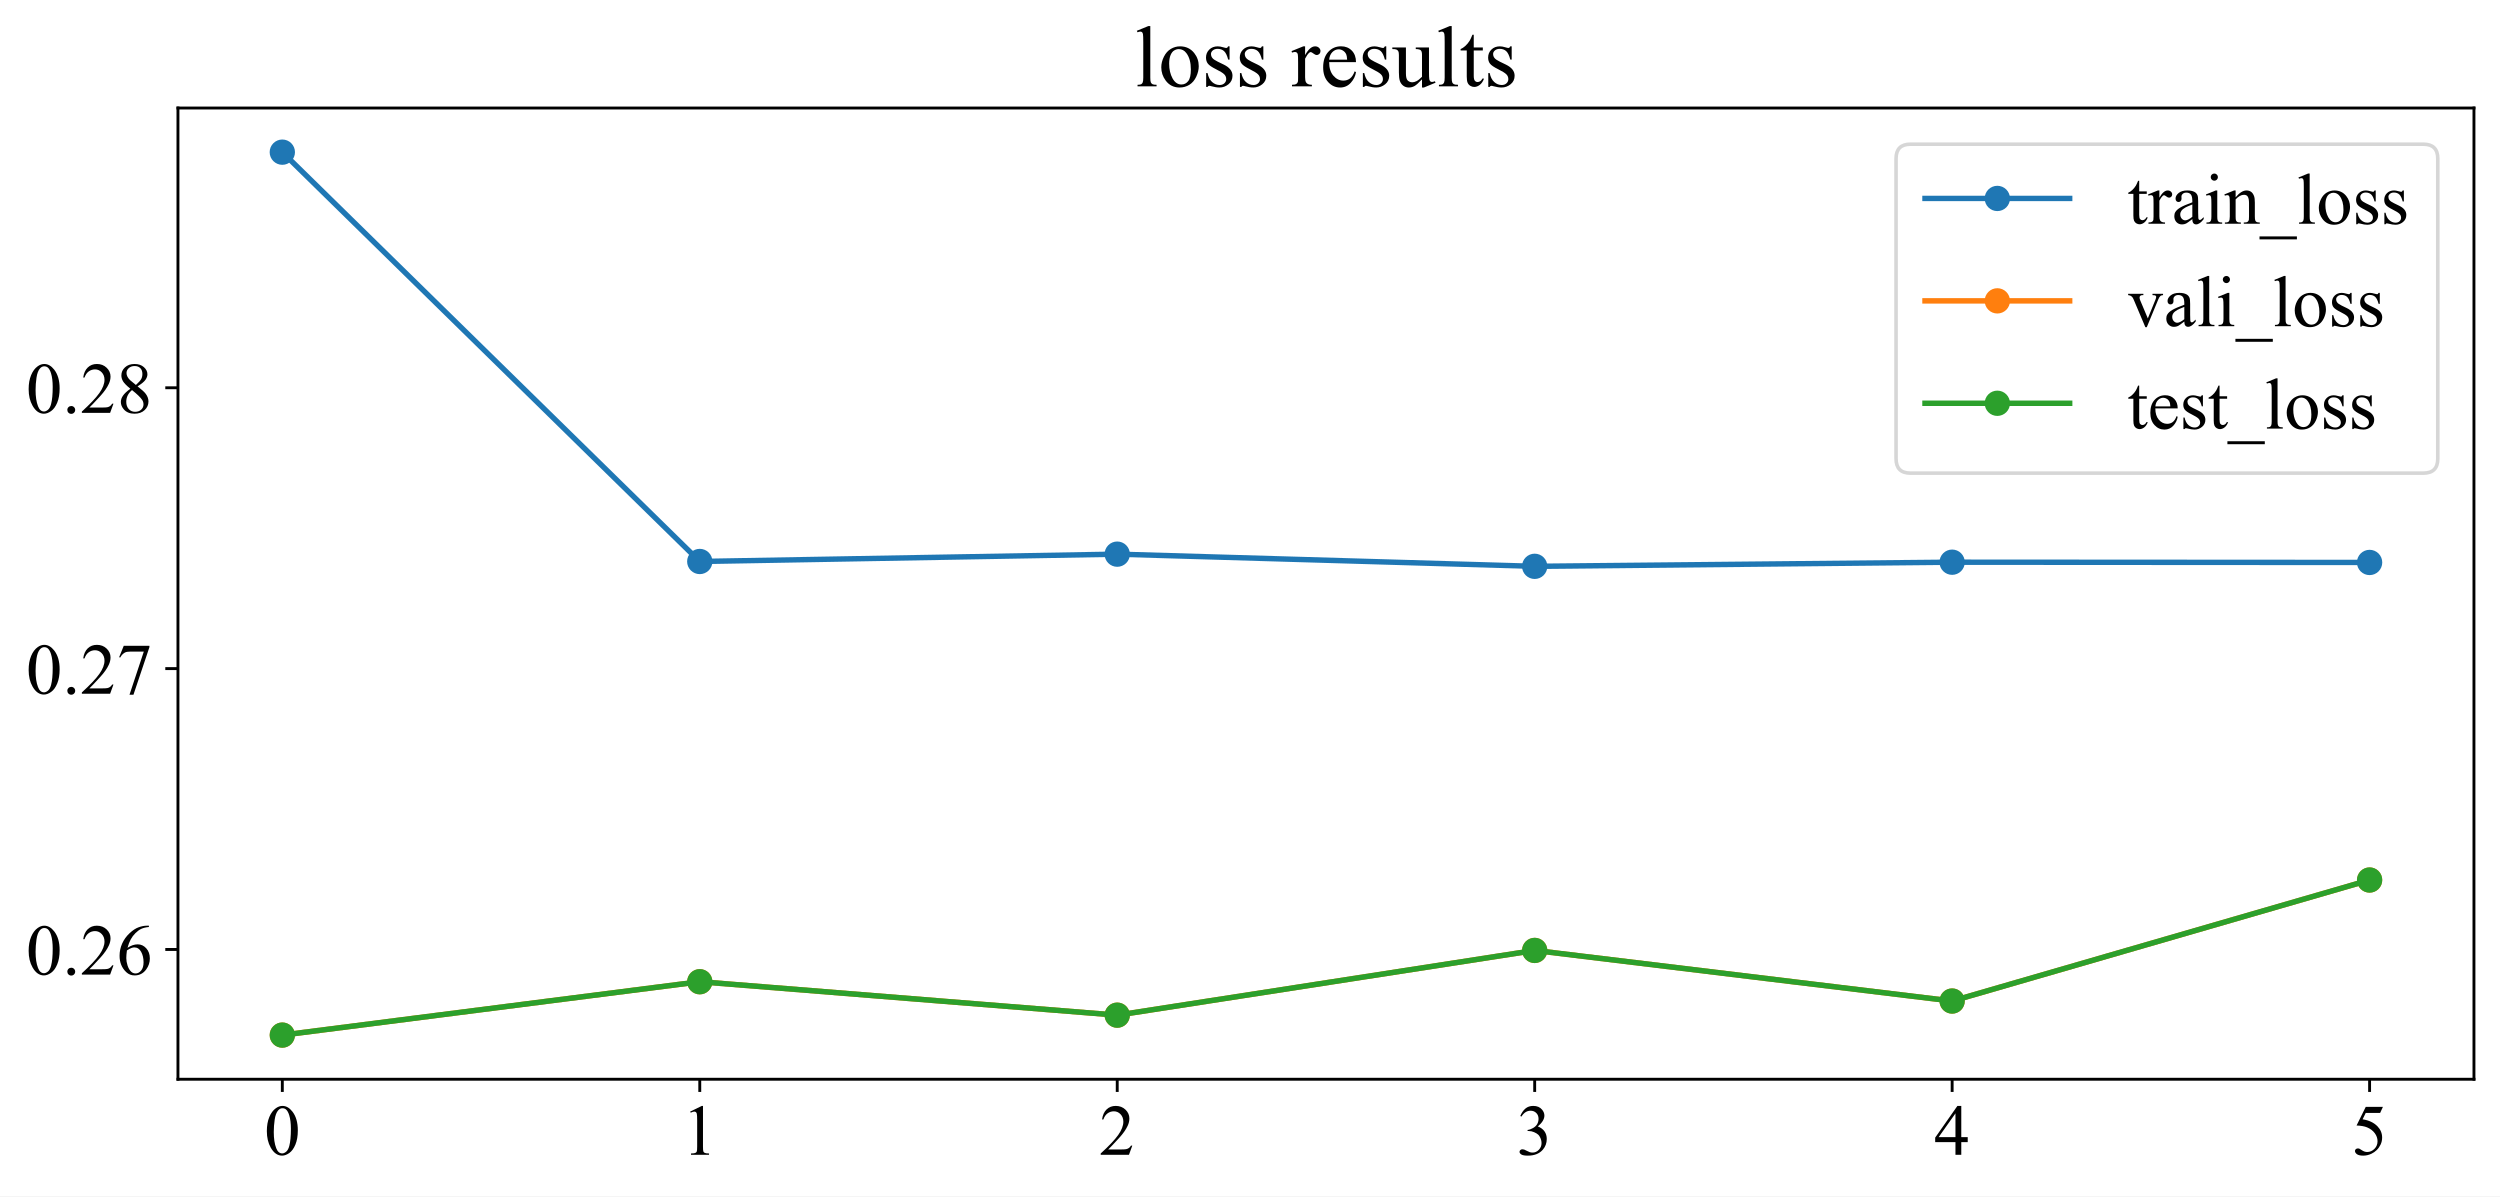
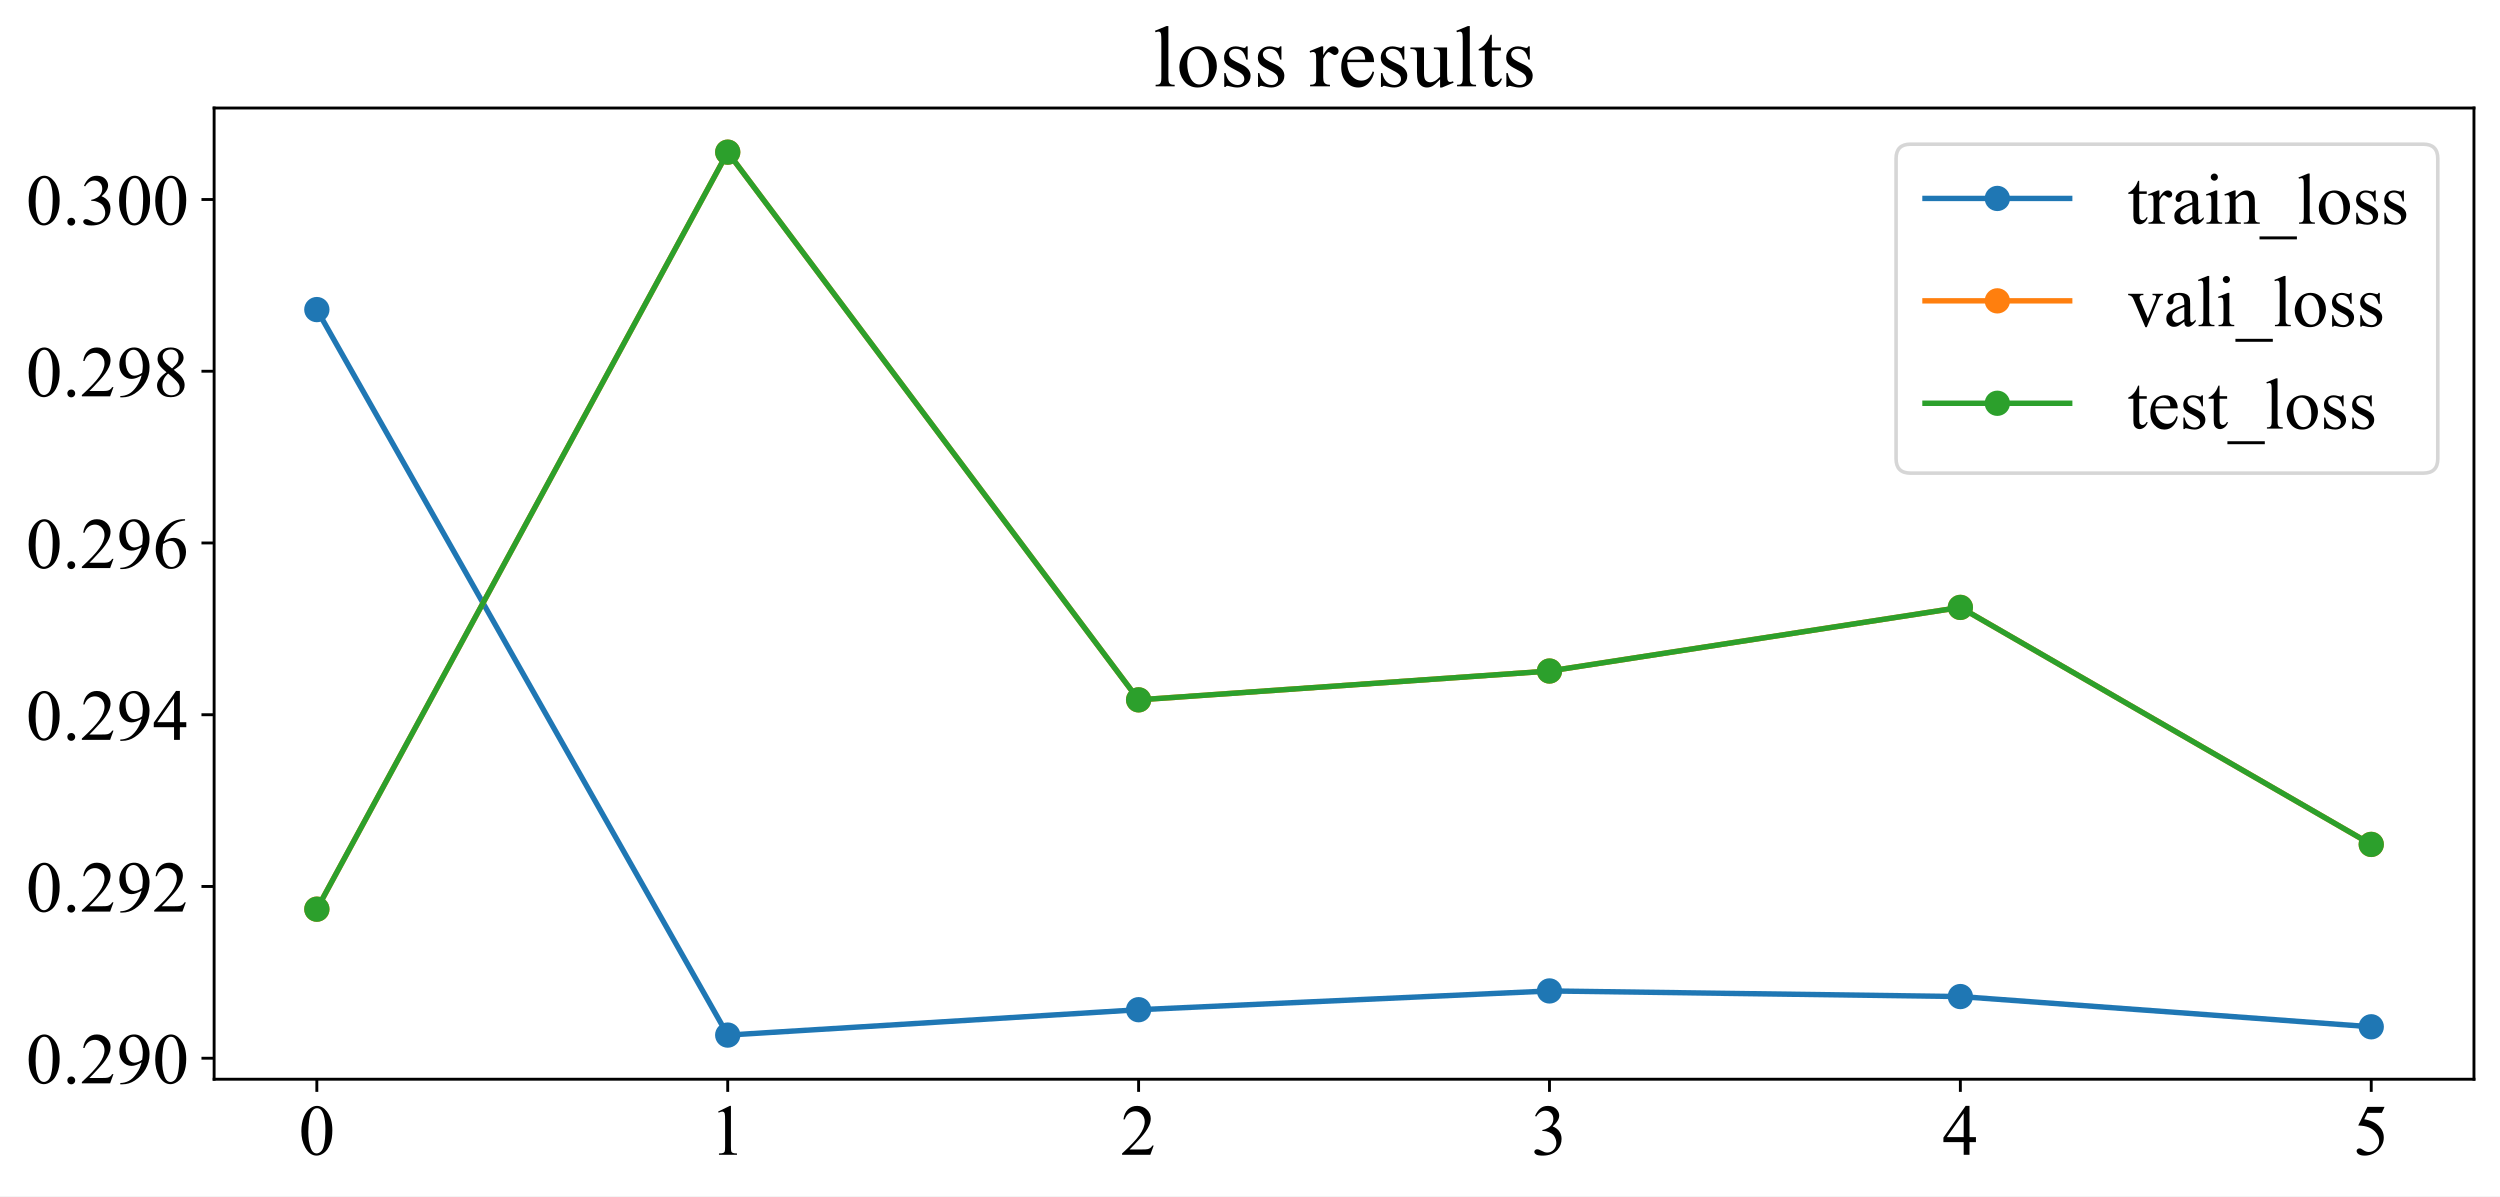
- <svg xmlns="http://www.w3.org/2000/svg" xmlns:xlink="http://www.w3.org/1999/xlink" width="691.19pt" height="330.751pt" viewBox="0 0 691.19 330.751" version="1.1">
+ <svg xmlns="http://www.w3.org/2000/svg" xmlns:xlink="http://www.w3.org/1999/xlink" width="691.2pt" height="330.751pt" viewBox="0 0 691.2 330.751" version="1.1">
  <defs>
    <style type="text/css">*{stroke-linejoin: round; stroke-linecap: butt}</style>
  </defs>
  <g id="figure_1">
    <g id="patch_1">
-       <path d="M 0 330.751  L 691.19 330.751  L 691.19 0  L 0 0  z " style="fill: #ffffff" />
+       <path d="M 0 330.751  L 691.2 330.751  L 691.2 0  L 0 0  z " style="fill: #ffffff" />
    </g>
    <g id="axes_1">
      <g id="patch_2">
-         <path d="M 49.2 298.385  L 683.99 298.385  L 683.99 29.865  L 49.2 29.865  z " style="fill: #ffffff" />
+         <path d="M 59.2 298.385  L 684 298.385  L 684 29.865  L 59.2 29.865  z " style="fill: #ffffff" />
      </g>
      <g id="matplotlib.axis_1">
        <g id="xtick_1">
          <g id="line2d_1">
            <defs>
-               <path id="m2dc9e0c710" d="M 0 0  L 0 3.5  " style="stroke: #000000; stroke-width: 0.8" />
+               <path id="ma59a83940f" d="M 0 0  L 0 3.5  " style="stroke: #000000; stroke-width: 0.8" />
            </defs>
            <g>
-               <use xlink:href="#m2dc9e0c710" x="78.054" y="298.385" style="stroke: #000000; stroke-width: 0.8" />
+               <use xlink:href="#ma59a83940f" x="87.6" y="298.385" style="stroke: #000000; stroke-width: 0.8" />
            </g>
          </g>
          <g id="text_1">
-             <g transform="translate(73.05409 319.2725) scale(0.2 -0.2)">
+             <g transform="translate(82.6 319.2725) scale(0.2 -0.2)">
              <defs>
                <path id="TimesNewRomanPSMT-30" d="M 231 2094  Q 231 2819 450 3342  Q 669 3866 1031 4122  Q 1313 4325 1613 4325  Q 2100 4325 2488 3828  Q 2972 3213 2972 2159  Q 2972 1422 2759 906  Q 2547 391 2217 158  Q 1888 -75 1581 -75  Q 975 -75 572 641  Q 231 1244 231 2094  z M 844 2016  Q 844 1141 1059 588  Q 1238 122 1591 122  Q 1759 122 1940 273  Q 2122 425 2216 781  Q 2359 1319 2359 2297  Q 2359 3022 2209 3506  Q 2097 3866 1919 4016  Q 1791 4119 1609 4119  Q 1397 4119 1231 3928  Q 1006 3669 925 3112  Q 844 2556 844 2016  z " transform="scale(0.015625)" />
              </defs>
              <use xlink:href="#TimesNewRomanPSMT-30" />
            </g>
          </g>
        </g>
        <g id="xtick_2">
          <g id="line2d_2">
            <g>
-               <use xlink:href="#m2dc9e0c710" x="193.47" y="298.385" style="stroke: #000000; stroke-width: 0.8" />
+               <use xlink:href="#ma59a83940f" x="201.2" y="298.385" style="stroke: #000000; stroke-width: 0.8" />
            </g>
          </g>
          <g id="text_2">
-             <g transform="translate(188.4705 319.2725) scale(0.2 -0.2)">
+             <g transform="translate(196.2 319.2725) scale(0.2 -0.2)">
              <defs>
                <path id="TimesNewRomanPSMT-31" d="M 750 3822  L 1781 4325  L 1884 4325  L 1884 747  Q 1884 391 1914 303  Q 1944 216 2037 169  Q 2131 122 2419 116  L 2419 0  L 825 0  L 825 116  Q 1125 122 1212 167  Q 1300 213 1334 289  Q 1369 366 1369 747  L 1369 3034  Q 1369 3497 1338 3628  Q 1316 3728 1258 3775  Q 1200 3822 1119 3822  Q 1003 3822 797 3725  L 750 3822  z " transform="scale(0.015625)" />
              </defs>
              <use xlink:href="#TimesNewRomanPSMT-31" />
            </g>
          </g>
        </g>
        <g id="xtick_3">
          <g id="line2d_3">
            <g>
-               <use xlink:href="#m2dc9e0c710" x="308.887" y="298.385" style="stroke: #000000; stroke-width: 0.8" />
+               <use xlink:href="#ma59a83940f" x="314.8" y="298.385" style="stroke: #000000; stroke-width: 0.8" />
            </g>
          </g>
          <g id="text_3">
-             <g transform="translate(303.8868 319.2725) scale(0.2 -0.2)">
+             <g transform="translate(309.8 319.2725) scale(0.2 -0.2)">
              <defs>
                <path id="TimesNewRomanPSMT-32" d="M 2934 816  L 2638 0  L 138 0  L 138 116  Q 1241 1122 1691 1759  Q 2141 2397 2141 2925  Q 2141 3328 1894 3587  Q 1647 3847 1303 3847  Q 991 3847 742 3664  Q 494 3481 375 3128  L 259 3128  Q 338 3706 661 4015  Q 984 4325 1469 4325  Q 1984 4325 2329 3994  Q 2675 3663 2675 3213  Q 2675 2891 2525 2569  Q 2294 2063 1775 1497  Q 997 647 803 472  L 1909 472  Q 2247 472 2383 497  Q 2519 522 2628 598  Q 2738 675 2819 816  L 2934 816  z " transform="scale(0.015625)" />
              </defs>
              <use xlink:href="#TimesNewRomanPSMT-32" />
            </g>
          </g>
        </g>
        <g id="xtick_4">
          <g id="line2d_4">
            <g>
-               <use xlink:href="#m2dc9e0c710" x="424.303" y="298.385" style="stroke: #000000; stroke-width: 0.8" />
+               <use xlink:href="#ma59a83940f" x="428.4" y="298.385" style="stroke: #000000; stroke-width: 0.8" />
            </g>
          </g>
          <g id="text_4">
-             <g transform="translate(419.3032 319.2725) scale(0.2 -0.2)">
+             <g transform="translate(423.4 319.2725) scale(0.2 -0.2)">
              <defs>
                <path id="TimesNewRomanPSMT-33" d="M 325 3431  Q 506 3859 782 4092  Q 1059 4325 1472 4325  Q 1981 4325 2253 3994  Q 2459 3747 2459 3466  Q 2459 3003 1878 2509  Q 2269 2356 2469 2072  Q 2669 1788 2669 1403  Q 2669 853 2319 450  Q 1863 -75 997 -75  Q 569 -75 414 31  Q 259 138 259 259  Q 259 350 332 419  Q 406 488 509 488  Q 588 488 669 463  Q 722 447 909 348  Q 1097 250 1169 231  Q 1284 197 1416 197  Q 1734 197 1970 444  Q 2206 691 2206 1028  Q 2206 1275 2097 1509  Q 2016 1684 1919 1775  Q 1784 1900 1550 2001  Q 1316 2103 1072 2103  L 972 2103  L 972 2197  Q 1219 2228 1467 2375  Q 1716 2522 1828 2728  Q 1941 2934 1941 3181  Q 1941 3503 1739 3701  Q 1538 3900 1238 3900  Q 753 3900 428 3381  L 325 3431  z " transform="scale(0.015625)" />
              </defs>
              <use xlink:href="#TimesNewRomanPSMT-33" />
            </g>
          </g>
        </g>
        <g id="xtick_5">
          <g id="line2d_5">
            <g>
-               <use xlink:href="#m2dc9e0c710" x="539.72" y="298.385" style="stroke: #000000; stroke-width: 0.8" />
+               <use xlink:href="#ma59a83940f" x="542" y="298.385" style="stroke: #000000; stroke-width: 0.8" />
            </g>
          </g>
          <g id="text_5">
-             <g transform="translate(534.7195 319.2725) scale(0.2 -0.2)">
+             <g transform="translate(537 319.2725) scale(0.2 -0.2)">
              <defs>
                <path id="TimesNewRomanPSMT-34" d="M 2978 1563  L 2978 1119  L 2409 1119  L 2409 0  L 1894 0  L 1894 1119  L 100 1119  L 100 1519  L 2066 4325  L 2409 4325  L 2409 1563  L 2978 1563  z M 1894 1563  L 1894 3666  L 406 1563  L 1894 1563  z " transform="scale(0.015625)" />
              </defs>
              <use xlink:href="#TimesNewRomanPSMT-34" />
            </g>
          </g>
        </g>
        <g id="xtick_6">
          <g id="line2d_6">
            <g>
-               <use xlink:href="#m2dc9e0c710" x="655.136" y="298.385" style="stroke: #000000; stroke-width: 0.8" />
+               <use xlink:href="#ma59a83940f" x="655.6" y="298.385" style="stroke: #000000; stroke-width: 0.8" />
            </g>
          </g>
          <g id="text_6">
-             <g transform="translate(650.1359 319.2725) scale(0.2 -0.2)">
+             <g transform="translate(650.6 319.2725) scale(0.2 -0.2)">
              <defs>
                <path id="TimesNewRomanPSMT-35" d="M 2778 4238  L 2534 3706  L 1259 3706  L 981 3138  Q 1809 3016 2294 2522  Q 2709 2097 2709 1522  Q 2709 1188 2573 903  Q 2438 619 2231 419  Q 2025 219 1772 97  Q 1413 -75 1034 -75  Q 653 -75 479 54  Q 306 184 306 341  Q 306 428 378 495  Q 450 563 559 563  Q 641 563 702 538  Q 763 513 909 409  Q 1144 247 1384 247  Q 1750 247 2026 523  Q 2303 800 2303 1197  Q 2303 1581 2056 1914  Q 1809 2247 1375 2428  Q 1034 2569 447 2591  L 1259 4238  L 2778 4238  z " transform="scale(0.015625)" />
              </defs>
              <use xlink:href="#TimesNewRomanPSMT-35" />
            </g>
          </g>
        </g>
      </g>
      <g id="matplotlib.axis_2">
        <g id="ytick_1">
          <g id="line2d_7">
            <defs>
-               <path id="mdf844b7e3c" d="M 0 0  L -3.5 0  " style="stroke: #000000; stroke-width: 0.8" />
+               <path id="m54fb02be10" d="M 0 0  L -3.5 0  " style="stroke: #000000; stroke-width: 0.8" />
            </defs>
            <g>
-               <use xlink:href="#mdf844b7e3c" x="49.2" y="262.504" style="stroke: #000000; stroke-width: 0.8" />
+               <use xlink:href="#m54fb02be10" x="59.2" y="292.575" style="stroke: #000000; stroke-width: 0.8" />
            </g>
          </g>
          <g id="text_7">
-             <g transform="translate(7.2 269.4473) scale(0.2 -0.2)">
+             <g transform="translate(7.2 299.5188) scale(0.2 -0.2)">
              <defs>
                <path id="TimesNewRomanPSMT-2e" d="M 800 606  Q 947 606 1047 504  Q 1147 403 1147 259  Q 1147 116 1045 14  Q 944 -88 800 -88  Q 656 -88 554 14  Q 453 116 453 259  Q 453 406 554 506  Q 656 606 800 606  z " transform="scale(0.015625)" />
-                 <path id="TimesNewRomanPSMT-36" d="M 2869 4325  L 2869 4209  Q 2456 4169 2195 4045  Q 1934 3922 1679 3669  Q 1425 3416 1258 3105  Q 1091 2794 978 2366  Q 1428 2675 1881 2675  Q 2316 2675 2634 2325  Q 2953 1975 2953 1425  Q 2953 894 2631 456  Q 2244 -75 1606 -75  Q 1172 -75 869 213  Q 275 772 275 1663  Q 275 2231 503 2743  Q 731 3256 1154 3653  Q 1578 4050 1965 4187  Q 2353 4325 2688 4325  L 2869 4325  z M 925 2138  Q 869 1716 869 1456  Q 869 1156 980 804  Q 1091 453 1309 247  Q 1469 100 1697 100  Q 1969 100 2183 356  Q 2397 613 2397 1088  Q 2397 1622 2184 2012  Q 1972 2403 1581 2403  Q 1463 2403 1327 2353  Q 1191 2303 925 2138  z " transform="scale(0.015625)" />
-               </defs>
-               <use xlink:href="#TimesNewRomanPSMT-30" />
-               <use xlink:href="#TimesNewRomanPSMT-2e" x="50" />
-               <use xlink:href="#TimesNewRomanPSMT-32" x="75" />
-               <use xlink:href="#TimesNewRomanPSMT-36" x="125" />
+                 <path id="TimesNewRomanPSMT-39" d="M 338 -88  L 338 28  Q 744 34 1094 217  Q 1444 400 1770 856  Q 2097 1313 2225 1859  Q 1734 1544 1338 1544  Q 891 1544 572 1889  Q 253 2234 253 2806  Q 253 3363 572 3797  Q 956 4325 1575 4325  Q 2097 4325 2469 3894  Q 2925 3359 2925 2575  Q 2925 1869 2578 1258  Q 2231 647 1613 244  Q 1109 -88 516 -88  L 338 -88  z M 2275 2091  Q 2331 2497 2331 2741  Q 2331 3044 2228 3395  Q 2125 3747 1936 3934  Q 1747 4122 1506 4122  Q 1228 4122 1018 3872  Q 809 3622 809 3128  Q 809 2469 1088 2097  Q 1291 1828 1588 1828  Q 1731 1828 1928 1897  Q 2125 1966 2275 2091  z " transform="scale(0.015625)" />
+               </defs>
+               <use xlink:href="#TimesNewRomanPSMT-30" />
+               <use xlink:href="#TimesNewRomanPSMT-2e" x="50" />
+               <use xlink:href="#TimesNewRomanPSMT-32" x="75" />
+               <use xlink:href="#TimesNewRomanPSMT-39" x="125" />
+               <use xlink:href="#TimesNewRomanPSMT-30" x="175" />
            </g>
          </g>
        </g>
        <g id="ytick_2">
          <g id="line2d_8">
            <g>
-               <use xlink:href="#mdf844b7e3c" x="49.2" y="184.854" style="stroke: #000000; stroke-width: 0.8" />
+               <use xlink:href="#m54fb02be10" x="59.2" y="245.091" style="stroke: #000000; stroke-width: 0.8" />
            </g>
          </g>
          <g id="text_8">
-             <g transform="translate(7.2 191.7979) scale(0.2 -0.2)">
-               <defs>
-                 <path id="TimesNewRomanPSMT-37" d="M 644 4238  L 2916 4238  L 2916 4119  L 1503 -88  L 1153 -88  L 2419 3728  L 1253 3728  Q 900 3728 750 3644  Q 488 3500 328 3200  L 238 3234  L 644 4238  z " transform="scale(0.015625)" />
-               </defs>
-               <use xlink:href="#TimesNewRomanPSMT-30" />
-               <use xlink:href="#TimesNewRomanPSMT-2e" x="50" />
-               <use xlink:href="#TimesNewRomanPSMT-32" x="75" />
-               <use xlink:href="#TimesNewRomanPSMT-37" x="125" />
+             <g transform="translate(7.2 252.0352) scale(0.2 -0.2)">
+               <use xlink:href="#TimesNewRomanPSMT-30" />
+               <use xlink:href="#TimesNewRomanPSMT-2e" x="50" />
+               <use xlink:href="#TimesNewRomanPSMT-32" x="75" />
+               <use xlink:href="#TimesNewRomanPSMT-39" x="125" />
+               <use xlink:href="#TimesNewRomanPSMT-32" x="175" />
            </g>
          </g>
        </g>
        <g id="ytick_3">
          <g id="line2d_9">
            <g>
-               <use xlink:href="#mdf844b7e3c" x="49.2" y="107.205" style="stroke: #000000; stroke-width: 0.8" />
+               <use xlink:href="#m54fb02be10" x="59.2" y="197.608" style="stroke: #000000; stroke-width: 0.8" />
            </g>
          </g>
          <g id="text_9">
-             <g transform="translate(7.2 114.1486) scale(0.2 -0.2)">
+             <g transform="translate(7.2 204.5516) scale(0.2 -0.2)">
+               <use xlink:href="#TimesNewRomanPSMT-30" />
+               <use xlink:href="#TimesNewRomanPSMT-2e" x="50" />
+               <use xlink:href="#TimesNewRomanPSMT-32" x="75" />
+               <use xlink:href="#TimesNewRomanPSMT-39" x="125" />
+               <use xlink:href="#TimesNewRomanPSMT-34" x="175" />
+             </g>
+           </g>
+         </g>
+         <g id="ytick_4">
+           <g id="line2d_10">
+             <g>
+               <use xlink:href="#m54fb02be10" x="59.2" y="150.124" style="stroke: #000000; stroke-width: 0.8" />
+             </g>
+           </g>
+           <g id="text_10">
+             <g transform="translate(7.2 157.068) scale(0.2 -0.2)">
+               <defs>
+                 <path id="TimesNewRomanPSMT-36" d="M 2869 4325  L 2869 4209  Q 2456 4169 2195 4045  Q 1934 3922 1679 3669  Q 1425 3416 1258 3105  Q 1091 2794 978 2366  Q 1428 2675 1881 2675  Q 2316 2675 2634 2325  Q 2953 1975 2953 1425  Q 2953 894 2631 456  Q 2244 -75 1606 -75  Q 1172 -75 869 213  Q 275 772 275 1663  Q 275 2231 503 2743  Q 731 3256 1154 3653  Q 1578 4050 1965 4187  Q 2353 4325 2688 4325  L 2869 4325  z M 925 2138  Q 869 1716 869 1456  Q 869 1156 980 804  Q 1091 453 1309 247  Q 1469 100 1697 100  Q 1969 100 2183 356  Q 2397 613 2397 1088  Q 2397 1622 2184 2012  Q 1972 2403 1581 2403  Q 1463 2403 1327 2353  Q 1191 2303 925 2138  z " transform="scale(0.015625)" />
+               </defs>
+               <use xlink:href="#TimesNewRomanPSMT-30" />
+               <use xlink:href="#TimesNewRomanPSMT-2e" x="50" />
+               <use xlink:href="#TimesNewRomanPSMT-32" x="75" />
+               <use xlink:href="#TimesNewRomanPSMT-39" x="125" />
+               <use xlink:href="#TimesNewRomanPSMT-36" x="175" />
+             </g>
+           </g>
+         </g>
+         <g id="ytick_5">
+           <g id="line2d_11">
+             <g>
+               <use xlink:href="#m54fb02be10" x="59.2" y="102.641" style="stroke: #000000; stroke-width: 0.8" />
+             </g>
+           </g>
+           <g id="text_11">
+             <g transform="translate(7.2 109.5844) scale(0.2 -0.2)">
              <defs>
                <path id="TimesNewRomanPSMT-38" d="M 1228 2134  Q 725 2547 579 2797  Q 434 3047 434 3316  Q 434 3728 753 4026  Q 1072 4325 1600 4325  Q 2113 4325 2425 4047  Q 2738 3769 2738 3413  Q 2738 3175 2569 2928  Q 2400 2681 1866 2347  Q 2416 1922 2594 1678  Q 2831 1359 2831 1006  Q 2831 559 2490 242  Q 2150 -75 1597 -75  Q 994 -75 656 303  Q 388 606 388 966  Q 388 1247 577 1523  Q 766 1800 1228 2134  z M 1719 2469  Q 2094 2806 2194 3001  Q 2294 3197 2294 3444  Q 2294 3772 2109 3958  Q 1925 4144 1606 4144  Q 1288 4144 1088 3959  Q 888 3775 888 3528  Q 888 3366 970 3203  Q 1053 3041 1206 2894  L 1719 2469  z M 1375 2016  Q 1116 1797 991 1539  Q 866 1281 866 981  Q 866 578 1086 336  Q 1306 94 1647 94  Q 1984 94 2187 284  Q 2391 475 2391 747  Q 2391 972 2272 1150  Q 2050 1481 1375 2016  z " transform="scale(0.015625)" />
              </defs>
              <use xlink:href="#TimesNewRomanPSMT-30" />
              <use xlink:href="#TimesNewRomanPSMT-2e" x="50" />
              <use xlink:href="#TimesNewRomanPSMT-32" x="75" />
-               <use xlink:href="#TimesNewRomanPSMT-38" x="125" />
-             </g>
-           </g>
-         </g>
-       </g>
-       <g id="line2d_10">
-         <path d="M 78.054 42.07  L 193.47 155.237  L 308.887 153.211  L 424.303 156.575  L 539.72 155.435  L 655.136 155.506  " clip-path="url(#p7804564d5a)" style="fill: none; stroke: #1f77b4; stroke-width: 1.5; stroke-linecap: square" />
+               <use xlink:href="#TimesNewRomanPSMT-39" x="125" />
+               <use xlink:href="#TimesNewRomanPSMT-38" x="175" />
+             </g>
+           </g>
+         </g>
+         <g id="ytick_6">
+           <g id="line2d_12">
+             <g>
+               <use xlink:href="#m54fb02be10" x="59.2" y="55.157" style="stroke: #000000; stroke-width: 0.8" />
+             </g>
+           </g>
+           <g id="text_12">
+             <g transform="translate(7.2 62.10082) scale(0.2 -0.2)">
+               <use xlink:href="#TimesNewRomanPSMT-30" />
+               <use xlink:href="#TimesNewRomanPSMT-2e" x="50" />
+               <use xlink:href="#TimesNewRomanPSMT-33" x="75" />
+               <use xlink:href="#TimesNewRomanPSMT-30" x="125" />
+               <use xlink:href="#TimesNewRomanPSMT-30" x="175" />
+             </g>
+           </g>
+         </g>
+       </g>
+       <g id="line2d_13">
+         <path d="M 87.6 85.594  L 201.2 286.18  L 314.8 279.162  L 428.4 273.975  L 542 275.529  L 655.6 283.888  " clip-path="url(#p7144b00c16)" style="fill: none; stroke: #1f77b4; stroke-width: 1.5; stroke-linecap: square" />
        <defs>
-           <path id="med7cb1201a" d="M 0 3  C 0.796 3 1.559 2.684 2.121 2.121  C 2.684 1.559 3 0.796 3 0  C 3 -0.796 2.684 -1.559 2.121 -2.121  C 1.559 -2.684 0.796 -3 0 -3  C -0.796 -3 -1.559 -2.684 -2.121 -2.121  C -2.684 -1.559 -3 -0.796 -3 0  C -3 0.796 -2.684 1.559 -2.121 2.121  C -1.559 2.684 -0.796 3 0 3  z " style="stroke: #1f77b4" />
+           <path id="ma3c6f6b663" d="M 0 3  C 0.796 3 1.559 2.684 2.121 2.121  C 2.684 1.559 3 0.796 3 0  C 3 -0.796 2.684 -1.559 2.121 -2.121  C 1.559 -2.684 0.796 -3 0 -3  C -0.796 -3 -1.559 -2.684 -2.121 -2.121  C -2.684 -1.559 -3 -0.796 -3 0  C -3 0.796 -2.684 1.559 -2.121 2.121  C -1.559 2.684 -0.796 3 0 3  z " style="stroke: #1f77b4" />
        </defs>
-         <g clip-path="url(#p7804564d5a)">
-           <use xlink:href="#med7cb1201a" x="78.054" y="42.07" style="fill: #1f77b4; stroke: #1f77b4" />
-           <use xlink:href="#med7cb1201a" x="193.47" y="155.237" style="fill: #1f77b4; stroke: #1f77b4" />
-           <use xlink:href="#med7cb1201a" x="308.887" y="153.211" style="fill: #1f77b4; stroke: #1f77b4" />
-           <use xlink:href="#med7cb1201a" x="424.303" y="156.575" style="fill: #1f77b4; stroke: #1f77b4" />
-           <use xlink:href="#med7cb1201a" x="539.72" y="155.435" style="fill: #1f77b4; stroke: #1f77b4" />
-           <use xlink:href="#med7cb1201a" x="655.136" y="155.506" style="fill: #1f77b4; stroke: #1f77b4" />
-         </g>
-       </g>
-       <g id="line2d_11">
-         <path d="M 78.054 286.18  L 193.47 271.424  L 308.887 280.671  L 424.303 262.771  L 539.72 276.763  L 655.136 243.304  " clip-path="url(#p7804564d5a)" style="fill: none; stroke: #ff7f0e; stroke-width: 1.5; stroke-linecap: square" />
+         <g clip-path="url(#p7144b00c16)">
+           <use xlink:href="#ma3c6f6b663" x="87.6" y="85.594" style="fill: #1f77b4; stroke: #1f77b4" />
+           <use xlink:href="#ma3c6f6b663" x="201.2" y="286.18" style="fill: #1f77b4; stroke: #1f77b4" />
+           <use xlink:href="#ma3c6f6b663" x="314.8" y="279.162" style="fill: #1f77b4; stroke: #1f77b4" />
+           <use xlink:href="#ma3c6f6b663" x="428.4" y="273.975" style="fill: #1f77b4; stroke: #1f77b4" />
+           <use xlink:href="#ma3c6f6b663" x="542" y="275.529" style="fill: #1f77b4; stroke: #1f77b4" />
+           <use xlink:href="#ma3c6f6b663" x="655.6" y="283.888" style="fill: #1f77b4; stroke: #1f77b4" />
+         </g>
+       </g>
+       <g id="line2d_14">
+         <path d="M 87.6 251.37  L 201.2 42.07  L 314.8 193.496  L 428.4 185.526  L 542 167.932  L 655.6 233.461  " clip-path="url(#p7144b00c16)" style="fill: none; stroke: #ff7f0e; stroke-width: 1.5; stroke-linecap: square" />
        <defs>
-           <path id="m86ca009ddd" d="M 0 3  C 0.796 3 1.559 2.684 2.121 2.121  C 2.684 1.559 3 0.796 3 0  C 3 -0.796 2.684 -1.559 2.121 -2.121  C 1.559 -2.684 0.796 -3 0 -3  C -0.796 -3 -1.559 -2.684 -2.121 -2.121  C -2.684 -1.559 -3 -0.796 -3 0  C -3 0.796 -2.684 1.559 -2.121 2.121  C -1.559 2.684 -0.796 3 0 3  z " style="stroke: #ff7f0e" />
+           <path id="m831bb3fd08" d="M 0 3  C 0.796 3 1.559 2.684 2.121 2.121  C 2.684 1.559 3 0.796 3 0  C 3 -0.796 2.684 -1.559 2.121 -2.121  C 1.559 -2.684 0.796 -3 0 -3  C -0.796 -3 -1.559 -2.684 -2.121 -2.121  C -2.684 -1.559 -3 -0.796 -3 0  C -3 0.796 -2.684 1.559 -2.121 2.121  C -1.559 2.684 -0.796 3 0 3  z " style="stroke: #ff7f0e" />
        </defs>
-         <g clip-path="url(#p7804564d5a)">
-           <use xlink:href="#m86ca009ddd" x="78.054" y="286.18" style="fill: #ff7f0e; stroke: #ff7f0e" />
-           <use xlink:href="#m86ca009ddd" x="193.47" y="271.424" style="fill: #ff7f0e; stroke: #ff7f0e" />
-           <use xlink:href="#m86ca009ddd" x="308.887" y="280.671" style="fill: #ff7f0e; stroke: #ff7f0e" />
-           <use xlink:href="#m86ca009ddd" x="424.303" y="262.771" style="fill: #ff7f0e; stroke: #ff7f0e" />
-           <use xlink:href="#m86ca009ddd" x="539.72" y="276.763" style="fill: #ff7f0e; stroke: #ff7f0e" />
-           <use xlink:href="#m86ca009ddd" x="655.136" y="243.304" style="fill: #ff7f0e; stroke: #ff7f0e" />
-         </g>
-       </g>
-       <g id="line2d_12">
-         <path d="M 78.054 286.18  L 193.47 271.424  L 308.887 280.671  L 424.303 262.771  L 539.72 276.763  L 655.136 243.304  " clip-path="url(#p7804564d5a)" style="fill: none; stroke: #2ca02c; stroke-width: 1.5; stroke-linecap: square" />
+         <g clip-path="url(#p7144b00c16)">
+           <use xlink:href="#m831bb3fd08" x="87.6" y="251.37" style="fill: #ff7f0e; stroke: #ff7f0e" />
+           <use xlink:href="#m831bb3fd08" x="201.2" y="42.07" style="fill: #ff7f0e; stroke: #ff7f0e" />
+           <use xlink:href="#m831bb3fd08" x="314.8" y="193.496" style="fill: #ff7f0e; stroke: #ff7f0e" />
+           <use xlink:href="#m831bb3fd08" x="428.4" y="185.526" style="fill: #ff7f0e; stroke: #ff7f0e" />
+           <use xlink:href="#m831bb3fd08" x="542" y="167.932" style="fill: #ff7f0e; stroke: #ff7f0e" />
+           <use xlink:href="#m831bb3fd08" x="655.6" y="233.461" style="fill: #ff7f0e; stroke: #ff7f0e" />
+         </g>
+       </g>
+       <g id="line2d_15">
+         <path d="M 87.6 251.37  L 201.2 42.07  L 314.8 193.496  L 428.4 185.526  L 542 167.932  L 655.6 233.461  " clip-path="url(#p7144b00c16)" style="fill: none; stroke: #2ca02c; stroke-width: 1.5; stroke-linecap: square" />
        <defs>
-           <path id="m84e4222a8e" d="M 0 3  C 0.796 3 1.559 2.684 2.121 2.121  C 2.684 1.559 3 0.796 3 0  C 3 -0.796 2.684 -1.559 2.121 -2.121  C 1.559 -2.684 0.796 -3 0 -3  C -0.796 -3 -1.559 -2.684 -2.121 -2.121  C -2.684 -1.559 -3 -0.796 -3 0  C -3 0.796 -2.684 1.559 -2.121 2.121  C -1.559 2.684 -0.796 3 0 3  z " style="stroke: #2ca02c" />
+           <path id="m4e15e62771" d="M 0 3  C 0.796 3 1.559 2.684 2.121 2.121  C 2.684 1.559 3 0.796 3 0  C 3 -0.796 2.684 -1.559 2.121 -2.121  C 1.559 -2.684 0.796 -3 0 -3  C -0.796 -3 -1.559 -2.684 -2.121 -2.121  C -2.684 -1.559 -3 -0.796 -3 0  C -3 0.796 -2.684 1.559 -2.121 2.121  C -1.559 2.684 -0.796 3 0 3  z " style="stroke: #2ca02c" />
        </defs>
-         <g clip-path="url(#p7804564d5a)">
-           <use xlink:href="#m84e4222a8e" x="78.054" y="286.18" style="fill: #2ca02c; stroke: #2ca02c" />
-           <use xlink:href="#m84e4222a8e" x="193.47" y="271.424" style="fill: #2ca02c; stroke: #2ca02c" />
-           <use xlink:href="#m84e4222a8e" x="308.887" y="280.671" style="fill: #2ca02c; stroke: #2ca02c" />
-           <use xlink:href="#m84e4222a8e" x="424.303" y="262.771" style="fill: #2ca02c; stroke: #2ca02c" />
-           <use xlink:href="#m84e4222a8e" x="539.72" y="276.763" style="fill: #2ca02c; stroke: #2ca02c" />
-           <use xlink:href="#m84e4222a8e" x="655.136" y="243.304" style="fill: #2ca02c; stroke: #2ca02c" />
+         <g clip-path="url(#p7144b00c16)">
+           <use xlink:href="#m4e15e62771" x="87.6" y="251.37" style="fill: #2ca02c; stroke: #2ca02c" />
+           <use xlink:href="#m4e15e62771" x="201.2" y="42.07" style="fill: #2ca02c; stroke: #2ca02c" />
+           <use xlink:href="#m4e15e62771" x="314.8" y="193.496" style="fill: #2ca02c; stroke: #2ca02c" />
+           <use xlink:href="#m4e15e62771" x="428.4" y="185.526" style="fill: #2ca02c; stroke: #2ca02c" />
+           <use xlink:href="#m4e15e62771" x="542" y="167.932" style="fill: #2ca02c; stroke: #2ca02c" />
+           <use xlink:href="#m4e15e62771" x="655.6" y="233.461" style="fill: #2ca02c; stroke: #2ca02c" />
        </g>
      </g>
      <g id="patch_3">
-         <path d="M 49.2 298.385  L 49.2 29.865  " style="fill: none; stroke: #000000; stroke-width: 0.8; stroke-linejoin: miter; stroke-linecap: square" />
+         <path d="M 59.2 298.385  L 59.2 29.865  " style="fill: none; stroke: #000000; stroke-width: 0.8; stroke-linejoin: miter; stroke-linecap: square" />
      </g>
      <g id="patch_4">
-         <path d="M 683.99 298.385  L 683.99 29.865  " style="fill: none; stroke: #000000; stroke-width: 0.8; stroke-linejoin: miter; stroke-linecap: square" />
+         <path d="M 684 298.385  L 684 29.865  " style="fill: none; stroke: #000000; stroke-width: 0.8; stroke-linejoin: miter; stroke-linecap: square" />
      </g>
      <g id="patch_5">
-         <path d="M 49.2 298.385  L 683.99 298.385  " style="fill: none; stroke: #000000; stroke-width: 0.8; stroke-linejoin: miter; stroke-linecap: square" />
+         <path d="M 59.2 298.385  L 684 298.385  " style="fill: none; stroke: #000000; stroke-width: 0.8; stroke-linejoin: miter; stroke-linecap: square" />
      </g>
      <g id="patch_6">
-         <path d="M 49.2 29.865  L 683.99 29.865  " style="fill: none; stroke: #000000; stroke-width: 0.8; stroke-linejoin: miter; stroke-linecap: square" />
-       </g>
-       <g id="text_10">
-         <g transform="translate(313.5888 23.865) scale(0.24 -0.24)">
+         <path d="M 59.2 29.865  L 684 29.865  " style="fill: none; stroke: #000000; stroke-width: 0.8; stroke-linejoin: miter; stroke-linecap: square" />
+       </g>
+       <g id="text_13">
+         <g transform="translate(318.5938 23.865) scale(0.24 -0.24)">
          <defs>
            <path id="TimesNewRomanPSMT-6c" d="M 1184 4444  L 1184 647  Q 1184 378 1223 290  Q 1263 203 1344 158  Q 1425 113 1647 113  L 1647 0  L 244 0  L 244 113  Q 441 113 512 153  Q 584 194 625 287  Q 666 381 666 647  L 666 3247  Q 666 3731 644 3842  Q 622 3953 573 3993  Q 525 4034 450 4034  Q 369 4034 244 3984  L 191 4094  L 1044 4444  L 1184 4444  z " transform="scale(0.015625)" />
            <path id="TimesNewRomanPSMT-6f" d="M 1600 2947  Q 2250 2947 2644 2453  Q 2978 2031 2978 1484  Q 2978 1100 2793 706  Q 2609 313 2286 112  Q 1963 -88 1566 -88  Q 919 -88 538 428  Q 216 863 216 1403  Q 216 1797 411 2186  Q 606 2575 925 2761  Q 1244 2947 1600 2947  z M 1503 2744  Q 1338 2744 1170 2645  Q 1003 2547 900 2300  Q 797 2053 797 1666  Q 797 1041 1045 587  Q 1294 134 1700 134  Q 2003 134 2200 384  Q 2397 634 2397 1244  Q 2397 2006 2069 2444  Q 1847 2744 1503 2744  z " transform="scale(0.015625)" />
            <path id="TimesNewRomanPSMT-73" d="M 2050 2947  L 2050 1972  L 1947 1972  Q 1828 2431 1642 2597  Q 1456 2763 1169 2763  Q 950 2763 815 2647  Q 681 2531 681 2391  Q 681 2216 781 2091  Q 878 1963 1175 1819  L 1631 1597  Q 2266 1288 2266 781  Q 2266 391 1970 151  Q 1675 -88 1309 -88  Q 1047 -88 709 6  Q 606 38 541 38  Q 469 38 428 -44  L 325 -44  L 325 978  L 428 978  Q 516 541 762 319  Q 1009 97 1316 97  Q 1531 97 1667 223  Q 1803 350 1803 528  Q 1803 744 1651 891  Q 1500 1038 1047 1263  Q 594 1488 453 1669  Q 313 1847 313 2119  Q 313 2472 555 2709  Q 797 2947 1181 2947  Q 1350 2947 1591 2875  Q 1750 2828 1803 2828  Q 1853 2828 1881 2850  Q 1909 2872 1947 2947  L 2050 2947  z " transform="scale(0.015625)" />
            <path id="TimesNewRomanPSMT-20" transform="scale(0.015625)" />
            <path id="TimesNewRomanPSMT-72" d="M 1038 2947  L 1038 2303  Q 1397 2947 1775 2947  Q 1947 2947 2059 2842  Q 2172 2738 2172 2600  Q 2172 2478 2090 2393  Q 2009 2309 1897 2309  Q 1788 2309 1652 2417  Q 1516 2525 1450 2525  Q 1394 2525 1328 2463  Q 1188 2334 1038 2041  L 1038 669  Q 1038 431 1097 309  Q 1138 225 1241 169  Q 1344 113 1538 113  L 1538 0  L 72 0  L 72 113  Q 291 113 397 181  Q 475 231 506 341  Q 522 394 522 644  L 522 1753  Q 522 2253 501 2348  Q 481 2444 426 2487  Q 372 2531 291 2531  Q 194 2531 72 2484  L 41 2597  L 906 2947  L 1038 2947  z " transform="scale(0.015625)" />
            <path id="TimesNewRomanPSMT-65" d="M 681 1784  Q 678 1147 991 784  Q 1303 422 1725 422  Q 2006 422 2214 576  Q 2422 731 2563 1106  L 2659 1044  Q 2594 616 2278 264  Q 1963 -88 1488 -88  Q 972 -88 605 314  Q 238 716 238 1394  Q 238 2128 614 2539  Q 991 2950 1559 2950  Q 2041 2950 2350 2633  Q 2659 2316 2659 1784  L 681 1784  z M 681 1966  L 2006 1966  Q 1991 2241 1941 2353  Q 1863 2528 1708 2628  Q 1553 2728 1384 2728  Q 1125 2728 920 2526  Q 716 2325 681 1966  z " transform="scale(0.015625)" />
            <path id="TimesNewRomanPSMT-75" d="M 2709 2863  L 2709 1128  Q 2709 631 2732 520  Q 2756 409 2807 365  Q 2859 322 2928 322  Q 3025 322 3147 375  L 3191 266  L 2334 -88  L 2194 -88  L 2194 519  Q 1825 119 1631 15  Q 1438 -88 1222 -88  Q 981 -88 804 51  Q 628 191 559 409  Q 491 628 491 1028  L 491 2306  Q 491 2509 447 2587  Q 403 2666 317 2708  Q 231 2750 6 2747  L 6 2863  L 1009 2863  L 1009 947  Q 1009 547 1148 422  Q 1288 297 1484 297  Q 1619 297 1789 381  Q 1959 466 2194 703  L 2194 2325  Q 2194 2569 2105 2655  Q 2016 2741 1734 2747  L 1734 2863  L 2709 2863  z " transform="scale(0.015625)" />
            <path id="TimesNewRomanPSMT-74" d="M 1031 3803  L 1031 2863  L 1700 2863  L 1700 2644  L 1031 2644  L 1031 788  Q 1031 509 1111 412  Q 1191 316 1316 316  Q 1419 316 1516 380  Q 1613 444 1666 569  L 1788 569  Q 1678 263 1478 108  Q 1278 -47 1066 -47  Q 922 -47 784 33  Q 647 113 581 261  Q 516 409 516 719  L 516 2644  L 63 2644  L 63 2747  Q 234 2816 414 2980  Q 594 3144 734 3369  Q 806 3488 934 3803  L 1031 3803  z " transform="scale(0.015625)" />
          </defs>
          <use xlink:href="#TimesNewRomanPSMT-6c" />
          <use xlink:href="#TimesNewRomanPSMT-6f" x="27.783" />
          <use xlink:href="#TimesNewRomanPSMT-73" x="77.783" />
          <use xlink:href="#TimesNewRomanPSMT-73" x="116.699" />
          <use xlink:href="#TimesNewRomanPSMT-20" x="155.615" />
          <use xlink:href="#TimesNewRomanPSMT-72" x="180.615" />
          <use xlink:href="#TimesNewRomanPSMT-65" x="213.916" />
          <use xlink:href="#TimesNewRomanPSMT-73" x="258.301" />
          <use xlink:href="#TimesNewRomanPSMT-75" x="297.217" />
          <use xlink:href="#TimesNewRomanPSMT-6c" x="347.217" />
          <use xlink:href="#TimesNewRomanPSMT-74" x="375" />
          <use xlink:href="#TimesNewRomanPSMT-73" x="402.783" />
        </g>
      </g>
      <g id="legend_1">
        <g id="patch_7">
-           <path d="M 528.215 130.812  L 669.99 130.812  Q 673.99 130.812 673.99 126.812  L 673.99 43.865  Q 673.99 39.865 669.99 39.865  L 528.215 39.865  Q 524.215 39.865 524.215 43.865  L 524.215 126.812  Q 524.215 130.812 528.215 130.812  z " style="fill: #ffffff; opacity: 0.8; stroke: #cccccc; stroke-linejoin: miter" />
-         </g>
-         <g id="line2d_13">
-           <path d="M 532.215 54.865  L 552.215 54.865  L 572.215 54.865  " style="fill: none; stroke: #1f77b4; stroke-width: 1.5; stroke-linecap: square" />
+           <path d="M 528.225 130.812  L 670 130.812  Q 674 130.812 674 126.812  L 674 43.865  Q 674 39.865 670 39.865  L 528.225 39.865  Q 524.225 39.865 524.225 43.865  L 524.225 126.812  Q 524.225 130.812 528.225 130.812  z " style="fill: #ffffff; opacity: 0.8; stroke: #cccccc; stroke-linejoin: miter" />
+         </g>
+         <g id="line2d_16">
+           <path d="M 532.225 54.865  L 552.225 54.865  L 572.225 54.865  " style="fill: none; stroke: #1f77b4; stroke-width: 1.5; stroke-linecap: square" />
          <g>
-             <use xlink:href="#med7cb1201a" x="552.215" y="54.865" style="fill: #1f77b4; stroke: #1f77b4" />
-           </g>
-         </g>
-         <g id="text_11">
-           <g transform="translate(588.215 61.865) scale(0.2 -0.2)">
+             <use xlink:href="#ma3c6f6b663" x="552.225" y="54.865" style="fill: #1f77b4; stroke: #1f77b4" />
+           </g>
+         </g>
+         <g id="text_14">
+           <g transform="translate(588.225 61.865) scale(0.2 -0.2)">
            <defs>
              <path id="TimesNewRomanPSMT-61" d="M 1822 413  Q 1381 72 1269 19  Q 1100 -59 909 -59  Q 613 -59 420 144  Q 228 347 228 678  Q 228 888 322 1041  Q 450 1253 767 1440  Q 1084 1628 1822 1897  L 1822 2009  Q 1822 2438 1686 2597  Q 1550 2756 1291 2756  Q 1094 2756 978 2650  Q 859 2544 859 2406  L 866 2225  Q 866 2081 792 2003  Q 719 1925 600 1925  Q 484 1925 411 2006  Q 338 2088 338 2228  Q 338 2497 613 2722  Q 888 2947 1384 2947  Q 1766 2947 2009 2819  Q 2194 2722 2281 2516  Q 2338 2381 2338 1966  L 2338 994  Q 2338 584 2353 492  Q 2369 400 2405 369  Q 2441 338 2488 338  Q 2538 338 2575 359  Q 2641 400 2828 588  L 2828 413  Q 2478 -56 2159 -56  Q 2006 -56 1915 50  Q 1825 156 1822 413  z M 1822 616  L 1822 1706  Q 1350 1519 1213 1441  Q 966 1303 859 1153  Q 753 1003 753 825  Q 753 600 887 451  Q 1022 303 1197 303  Q 1434 303 1822 616  z " transform="scale(0.015625)" />
              <path id="TimesNewRomanPSMT-69" d="M 928 4444  Q 1059 4444 1151 4351  Q 1244 4259 1244 4128  Q 1244 3997 1151 3903  Q 1059 3809 928 3809  Q 797 3809 703 3903  Q 609 3997 609 4128  Q 609 4259 701 4351  Q 794 4444 928 4444  z M 1188 2947  L 1188 647  Q 1188 378 1227 289  Q 1266 200 1342 156  Q 1419 113 1622 113  L 1622 0  L 231 0  L 231 113  Q 441 113 512 153  Q 584 194 626 287  Q 669 381 669 647  L 669 1750  Q 669 2216 641 2353  Q 619 2453 572 2492  Q 525 2531 444 2531  Q 356 2531 231 2484  L 188 2597  L 1050 2947  L 1188 2947  z " transform="scale(0.015625)" />
              <path id="TimesNewRomanPSMT-6e" d="M 1034 2341  Q 1538 2947 1994 2947  Q 2228 2947 2397 2830  Q 2566 2713 2666 2444  Q 2734 2256 2734 1869  L 2734 647  Q 2734 375 2778 278  Q 2813 200 2889 156  Q 2966 113 3172 113  L 3172 0  L 1756 0  L 1756 113  L 1816 113  Q 2016 113 2095 173  Q 2175 234 2206 353  Q 2219 400 2219 647  L 2219 1819  Q 2219 2209 2117 2386  Q 2016 2563 1775 2563  Q 1403 2563 1034 2156  L 1034 647  Q 1034 356 1069 288  Q 1113 197 1189 155  Q 1266 113 1500 113  L 1500 0  L 84 0  L 84 113  L 147 113  Q 366 113 442 223  Q 519 334 519 647  L 519 1709  Q 519 2225 495 2337  Q 472 2450 423 2490  Q 375 2531 294 2531  Q 206 2531 84 2484  L 38 2597  L 900 2947  L 1034 2947  L 1034 2341  z " transform="scale(0.015625)" />
              <path id="TimesNewRomanPSMT-5f" d="M 3256 -1381  L -53 -1381  L -53 -1119  L 3256 -1119  L 3256 -1381  z " transform="scale(0.015625)" />
            </defs>
            <use xlink:href="#TimesNewRomanPSMT-74" />
            <use xlink:href="#TimesNewRomanPSMT-72" x="27.783" />
            <use xlink:href="#TimesNewRomanPSMT-61" x="61.084" />
            <use xlink:href="#TimesNewRomanPSMT-69" x="105.469" />
            <use xlink:href="#TimesNewRomanPSMT-6e" x="133.252" />
            <use xlink:href="#TimesNewRomanPSMT-5f" x="183.252" />
            <use xlink:href="#TimesNewRomanPSMT-6c" x="233.252" />
            <use xlink:href="#TimesNewRomanPSMT-6f" x="261.035" />
            <use xlink:href="#TimesNewRomanPSMT-73" x="311.035" />
            <use xlink:href="#TimesNewRomanPSMT-73" x="349.951" />
          </g>
        </g>
-         <g id="line2d_14">
-           <path d="M 532.215 83.181  L 552.215 83.181  L 572.215 83.181  " style="fill: none; stroke: #ff7f0e; stroke-width: 1.5; stroke-linecap: square" />
+         <g id="line2d_17">
+           <path d="M 532.225 83.181  L 552.225 83.181  L 572.225 83.181  " style="fill: none; stroke: #ff7f0e; stroke-width: 1.5; stroke-linecap: square" />
          <g>
-             <use xlink:href="#m86ca009ddd" x="552.215" y="83.181" style="fill: #ff7f0e; stroke: #ff7f0e" />
-           </g>
-         </g>
-         <g id="text_12">
-           <g transform="translate(588.215 90.18063) scale(0.2 -0.2)">
+             <use xlink:href="#m831bb3fd08" x="552.225" y="83.181" style="fill: #ff7f0e; stroke: #ff7f0e" />
+           </g>
+         </g>
+         <g id="text_15">
+           <g transform="translate(588.225 90.18063) scale(0.2 -0.2)">
            <defs>
              <path id="TimesNewRomanPSMT-76" d="M 53 2863  L 1400 2863  L 1400 2747  L 1313 2747  Q 1191 2747 1127 2687  Q 1063 2628 1063 2528  Q 1063 2419 1128 2269  L 1794 688  L 2463 2328  Q 2534 2503 2534 2594  Q 2534 2638 2509 2666  Q 2475 2713 2422 2730  Q 2369 2747 2206 2747  L 2206 2863  L 3141 2863  L 3141 2747  Q 2978 2734 2916 2681  Q 2806 2588 2719 2369  L 1703 -88  L 1575 -88  L 553 2328  Q 484 2497 421 2570  Q 359 2644 263 2694  Q 209 2722 53 2747  L 53 2863  z " transform="scale(0.015625)" />
            </defs>
            <use xlink:href="#TimesNewRomanPSMT-76" />
            <use xlink:href="#TimesNewRomanPSMT-61" x="50" />
            <use xlink:href="#TimesNewRomanPSMT-6c" x="94.385" />
            <use xlink:href="#TimesNewRomanPSMT-69" x="122.168" />
            <use xlink:href="#TimesNewRomanPSMT-5f" x="149.951" />
            <use xlink:href="#TimesNewRomanPSMT-6c" x="199.951" />
            <use xlink:href="#TimesNewRomanPSMT-6f" x="227.734" />
            <use xlink:href="#TimesNewRomanPSMT-73" x="277.734" />
            <use xlink:href="#TimesNewRomanPSMT-73" x="316.65" />
          </g>
        </g>
-         <g id="line2d_15">
-           <path d="M 532.215 111.496  L 552.215 111.496  L 572.215 111.496  " style="fill: none; stroke: #2ca02c; stroke-width: 1.5; stroke-linecap: square" />
+         <g id="line2d_18">
+           <path d="M 532.225 111.496  L 552.225 111.496  L 572.225 111.496  " style="fill: none; stroke: #2ca02c; stroke-width: 1.5; stroke-linecap: square" />
          <g>
-             <use xlink:href="#m84e4222a8e" x="552.215" y="111.496" style="fill: #2ca02c; stroke: #2ca02c" />
-           </g>
-         </g>
-         <g id="text_13">
-           <g transform="translate(588.215 118.4963) scale(0.2 -0.2)">
+             <use xlink:href="#m4e15e62771" x="552.225" y="111.496" style="fill: #2ca02c; stroke: #2ca02c" />
+           </g>
+         </g>
+         <g id="text_16">
+           <g transform="translate(588.225 118.4963) scale(0.2 -0.2)">
            <use xlink:href="#TimesNewRomanPSMT-74" />
            <use xlink:href="#TimesNewRomanPSMT-65" x="27.783" />
            <use xlink:href="#TimesNewRomanPSMT-73" x="72.168" />
            <use xlink:href="#TimesNewRomanPSMT-74" x="111.084" />
            <use xlink:href="#TimesNewRomanPSMT-5f" x="138.867" />
            <use xlink:href="#TimesNewRomanPSMT-6c" x="188.867" />
            <use xlink:href="#TimesNewRomanPSMT-6f" x="216.65" />
            <use xlink:href="#TimesNewRomanPSMT-73" x="266.65" />
            <use xlink:href="#TimesNewRomanPSMT-73" x="305.566" />
          </g>
        </g>
      </g>
    </g>
  </g>
  <defs>
-     <clipPath id="p7804564d5a">
-       <rect x="49.2" y="29.865" width="634.79" height="268.52" />
+     <clipPath id="p7144b00c16">
+       <rect x="59.2" y="29.865" width="624.8" height="268.52" />
    </clipPath>
  </defs>
</svg>
